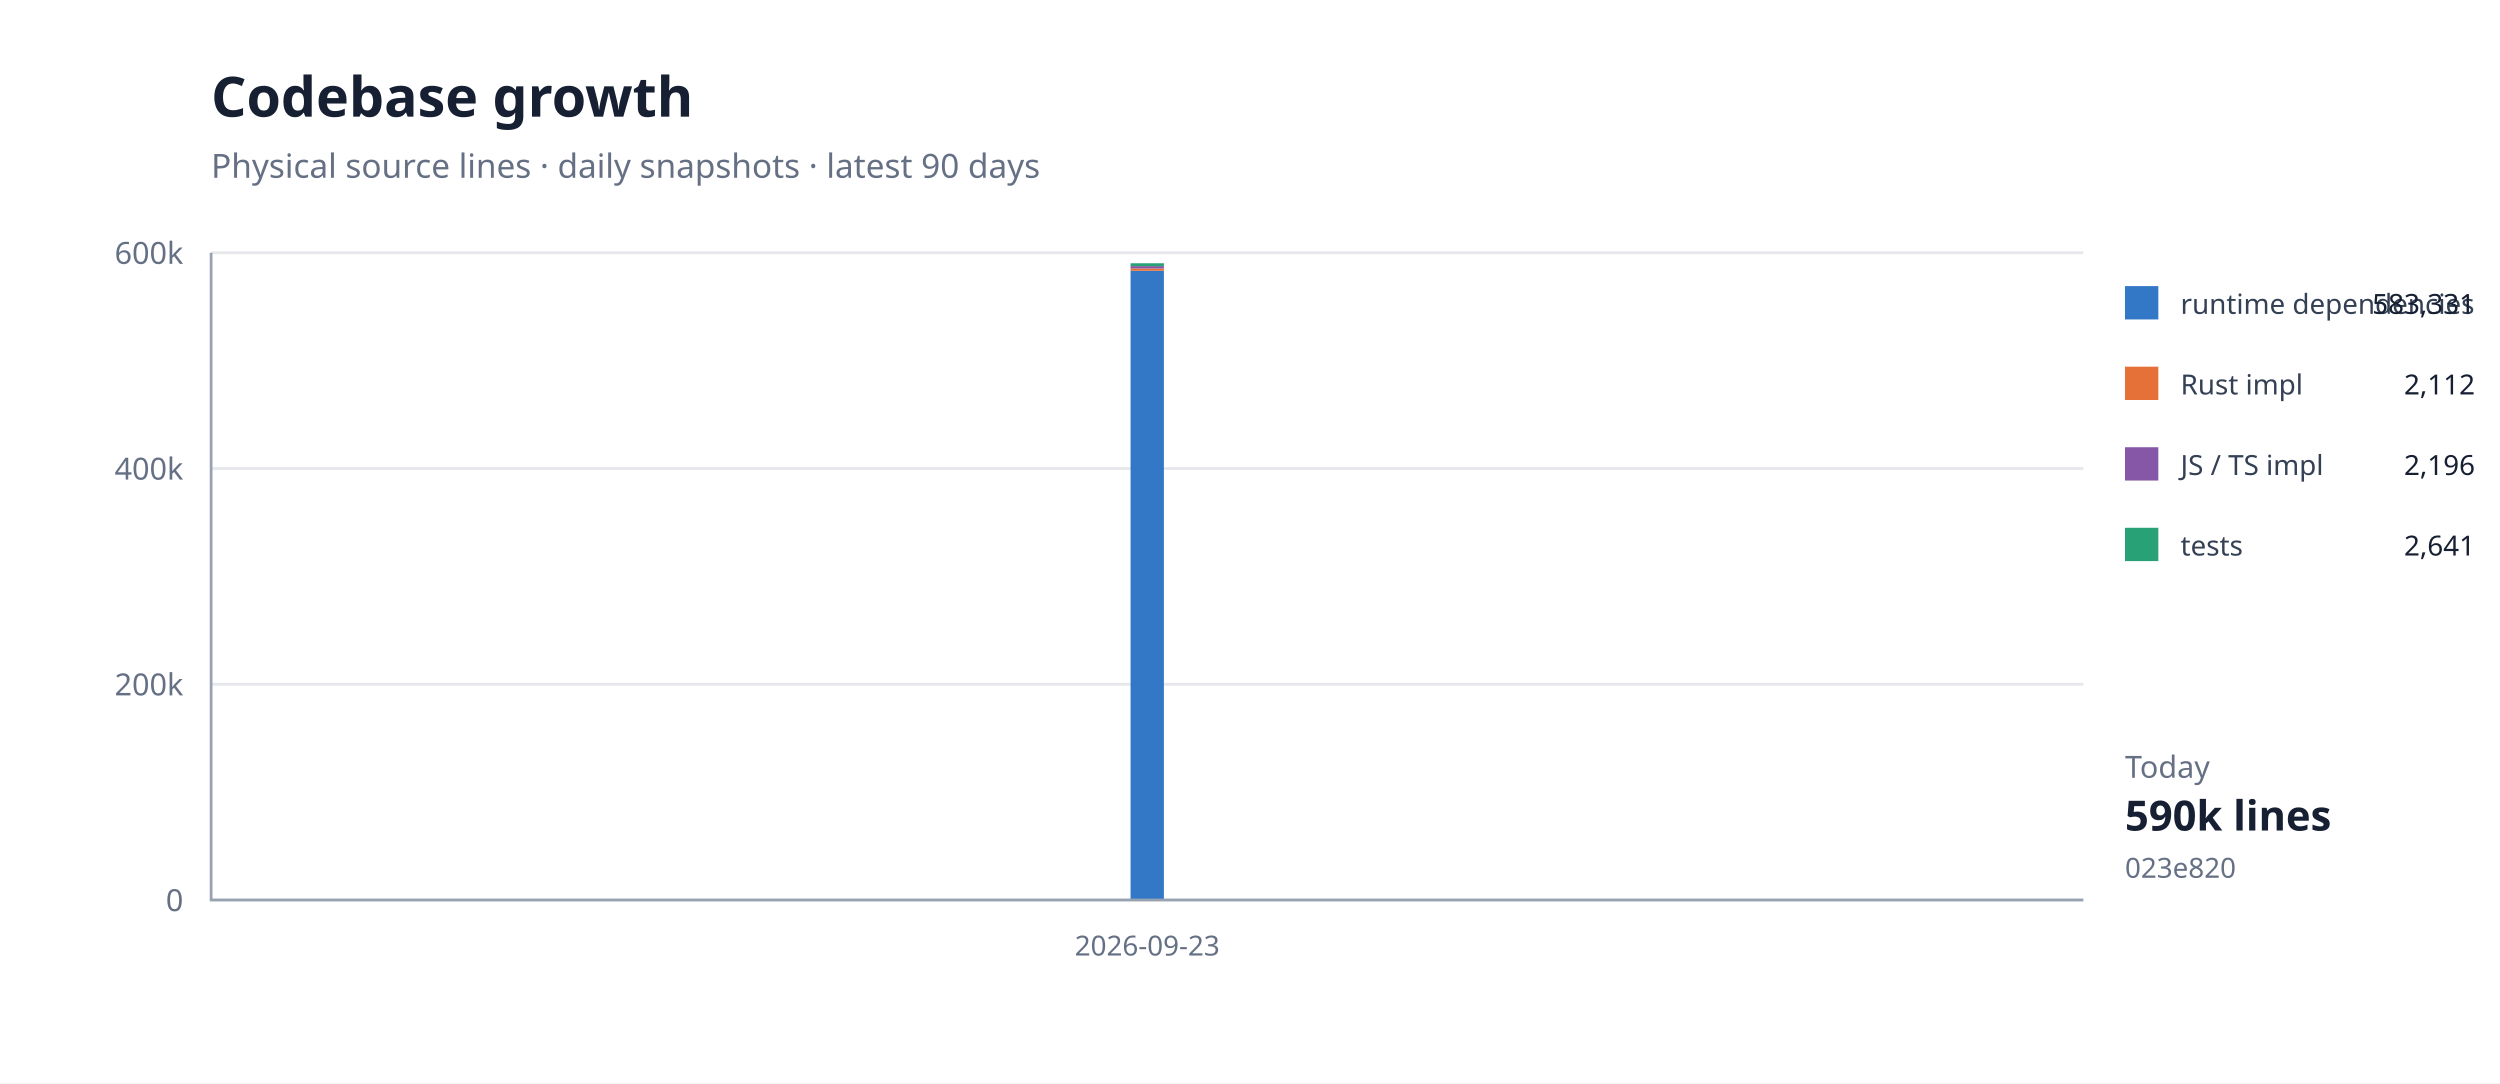
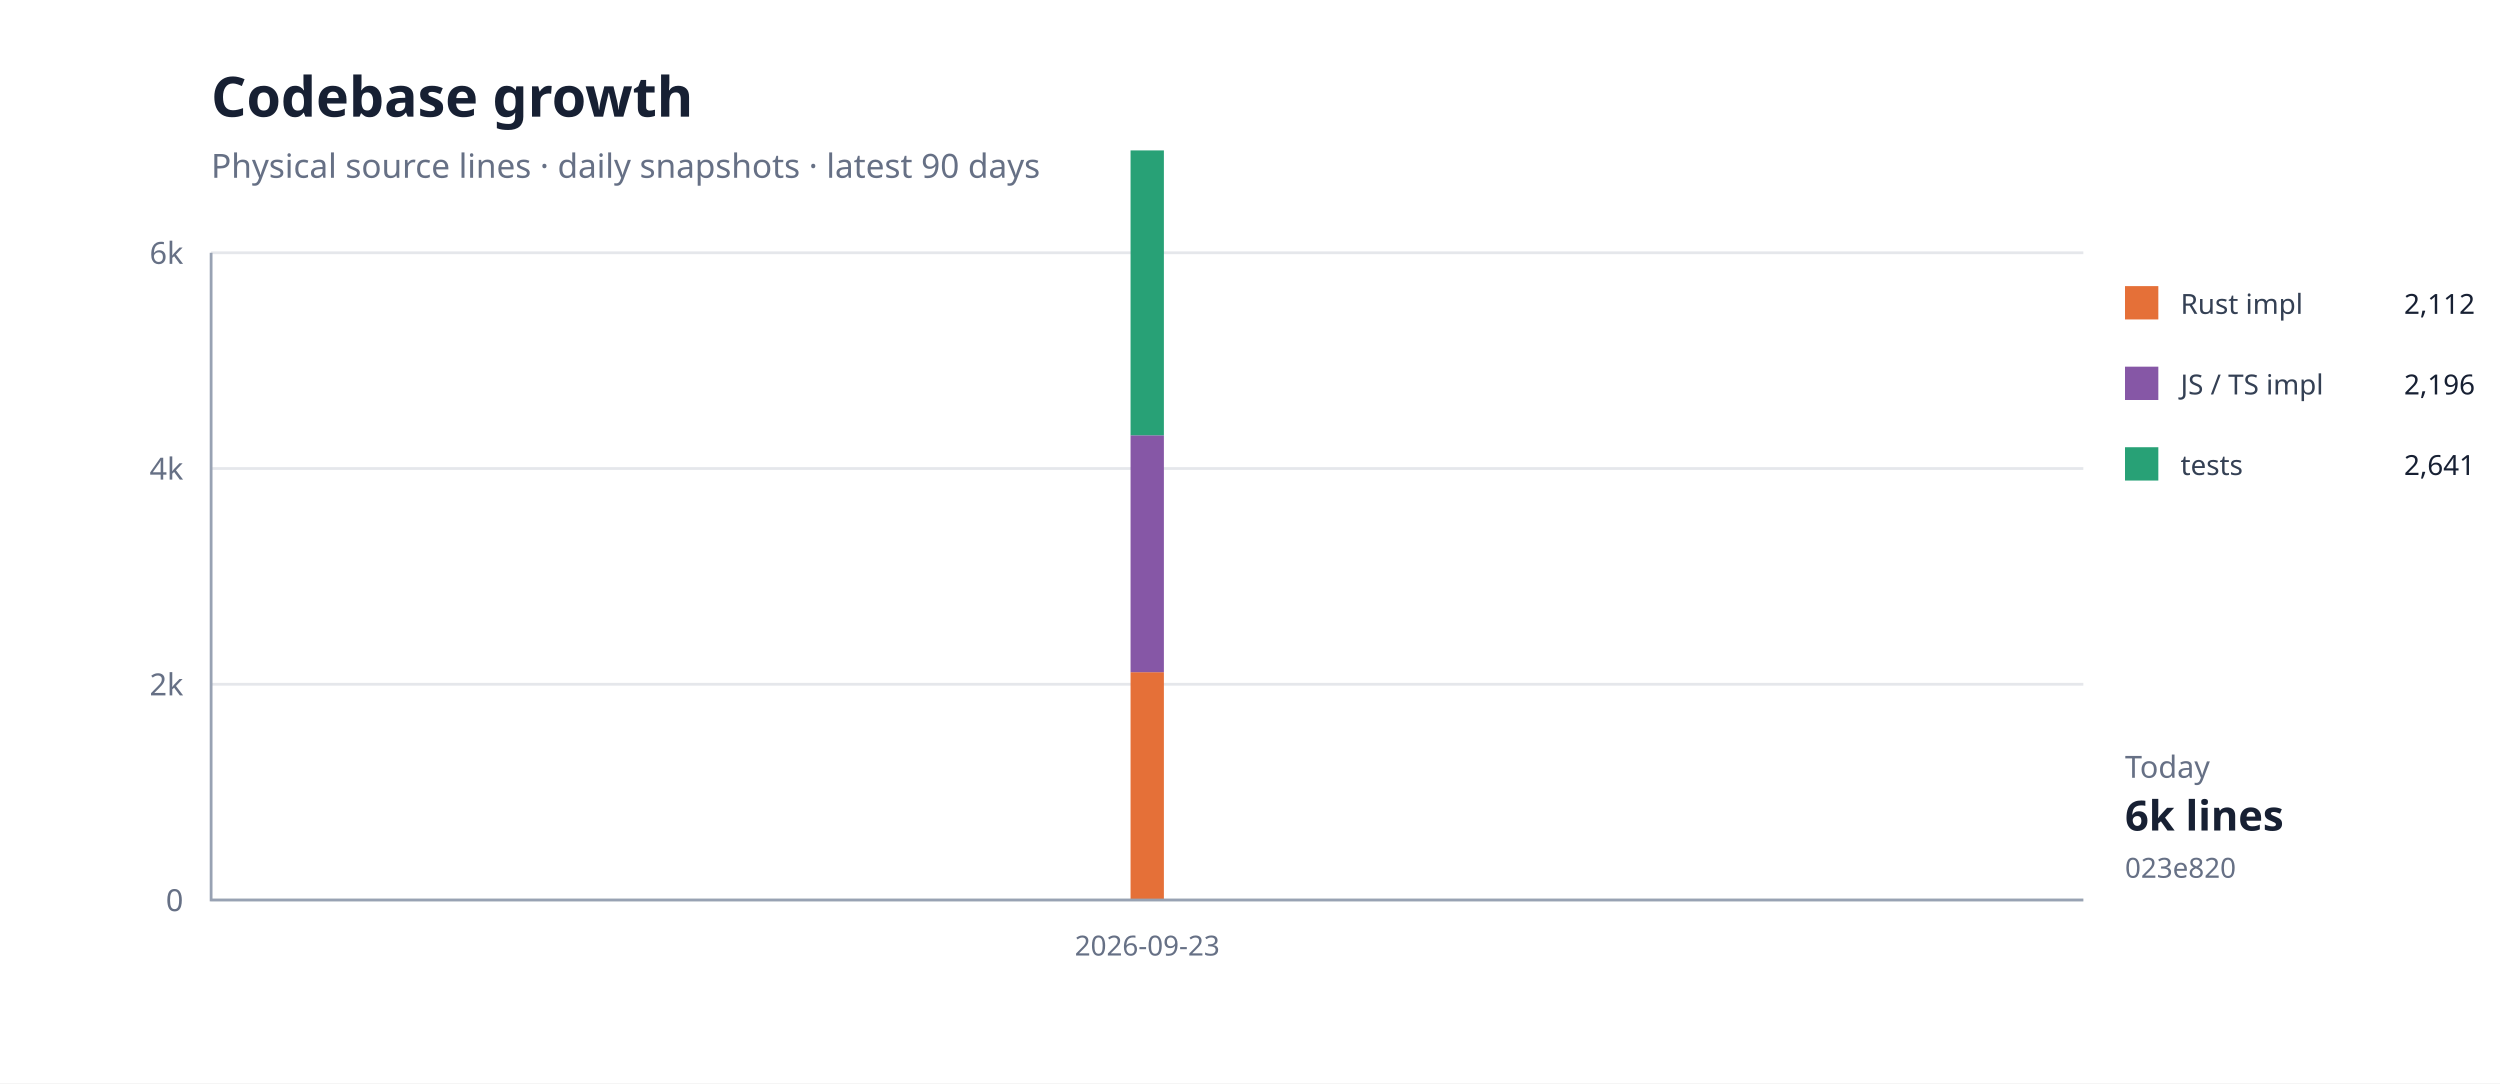
<svg xmlns="http://www.w3.org/2000/svg" width="900" height="390" viewBox="0 0 900 390">
  <rect width="100%" height="100%" fill="#fff" />
  <path d="M76 324H750" stroke="#e5e7eb" />
  <text x="66" y="328" text-anchor="end" font-family="system-ui,sans-serif" font-size="11" fill="#667085">0</text>
  <path d="M76 246.333H750" stroke="#e5e7eb" />
-   <text x="66" y="250.333" text-anchor="end" font-family="system-ui,sans-serif" font-size="11" fill="#667085">200k</text>
+   <text x="66" y="250.333" text-anchor="end" font-family="system-ui,sans-serif" font-size="11" fill="#667085">2k</text>
  <path d="M76 168.667H750" stroke="#e5e7eb" />
-   <text x="66" y="172.667" text-anchor="end" font-family="system-ui,sans-serif" font-size="11" fill="#667085">400k</text>
+   <text x="66" y="172.667" text-anchor="end" font-family="system-ui,sans-serif" font-size="11" fill="#667085">4k</text>
  <path d="M76 91H750" stroke="#e5e7eb" />
-   <text x="66" y="95" text-anchor="end" font-family="system-ui,sans-serif" font-size="11" fill="#667085">600k</text>
-   <path d="M413.0,97.5 L413.0,324.0 Z" fill="#3377c733" />
-   <path d="M413.0,97.5" fill="none" stroke="#3377c7" stroke-width="1.4" />
-   <path d="M413.0,96.7 L413.0,97.5 Z" fill="#e5703833" />
-   <path d="M413.0,96.7" fill="none" stroke="#e57038" stroke-width="1.4" />
-   <path d="M413.0,95.8 L413.0,96.7 Z" fill="#8657a633" />
-   <path d="M413.0,95.8" fill="none" stroke="#8657a6" stroke-width="1.4" />
-   <path d="M413.0,94.8 L413.0,95.8 Z" fill="#28a17633" />
-   <path d="M413.0,94.8" fill="none" stroke="#28a176" stroke-width="1.4" />
-   <rect x="407" y="97.473" width="12" height="226.527" fill="#3377c7" />
-   <rect x="407" y="96.653" width="12" height="0.82" fill="#e57038" />
-   <rect x="407" y="95.8" width="12" height="0.853" fill="#8657a6" />
-   <rect x="407" y="94.775" width="12" height="1.026" fill="#28a176" />
+   <text x="66" y="95" text-anchor="end" font-family="system-ui,sans-serif" font-size="11" fill="#667085">6k</text>
+   <path d="M413.0,242.0 L413.0,324.0 Z" fill="#e5703833" />
+   <path d="M413.0,242.0" fill="none" stroke="#e57038" stroke-width="1.4" />
+   <path d="M413.0,156.7 L413.0,242.0 Z" fill="#8657a633" />
+   <path d="M413.0,156.7" fill="none" stroke="#8657a6" stroke-width="1.4" />
+   <path d="M413.0,54.1 L413.0,156.7 Z" fill="#28a17633" />
+   <path d="M413.0,54.1" fill="none" stroke="#28a176" stroke-width="1.4" />
+   <rect x="407" y="241.984" width="12" height="82.016" fill="#e57038" />
+   <rect x="407" y="156.706" width="12" height="85.278" fill="#8657a6" />
+   <rect x="407" y="54.147" width="12" height="102.559" fill="#28a176" />
  <path d="M76 91V324H750" fill="none" stroke="#98a2b3" />
  <text x="413" y="344" text-anchor="middle" font-family="system-ui,sans-serif" font-size="10" fill="#667085">2026-09-23</text>
  <text x="76" y="42" font-family="system-ui,sans-serif" font-size="20" font-weight="700" fill="#172033">Codebase growth</text>
  <text x="76" y="64" font-family="system-ui,sans-serif" font-size="12" fill="#667085">Physical source lines · daily snapshots · latest 90 days</text>
-   <rect x="765" y="103" width="12" height="12" fill="#3377c7" />
-   <text x="785" y="113" font-family="system-ui,sans-serif" font-size="10" fill="#344054">runtime dependencies</text>
-   <text x="891" y="113" text-anchor="end" font-family="system-ui,sans-serif" font-size="10" fill="#172033">583,331</text>
-   <rect x="765" y="132" width="12" height="12" fill="#e57038" />
-   <text x="785" y="142" font-family="system-ui,sans-serif" font-size="10" fill="#344054">Rust impl</text>
-   <text x="891" y="142" text-anchor="end" font-family="system-ui,sans-serif" font-size="10" fill="#172033">2,112</text>
-   <rect x="765" y="161" width="12" height="12" fill="#8657a6" />
-   <text x="785" y="171" font-family="system-ui,sans-serif" font-size="10" fill="#344054">JS / TS impl</text>
-   <text x="891" y="171" text-anchor="end" font-family="system-ui,sans-serif" font-size="10" fill="#172033">2,196</text>
-   <rect x="765" y="190" width="12" height="12" fill="#28a176" />
-   <text x="785" y="200" font-family="system-ui,sans-serif" font-size="10" fill="#344054">tests</text>
-   <text x="891" y="200" text-anchor="end" font-family="system-ui,sans-serif" font-size="10" fill="#172033">2,641</text>
+   <rect x="765" y="103" width="12" height="12" fill="#e57038" />
+   <text x="785" y="113" font-family="system-ui,sans-serif" font-size="10" fill="#344054">Rust impl</text>
+   <text x="891" y="113" text-anchor="end" font-family="system-ui,sans-serif" font-size="10" fill="#172033">2,112</text>
+   <rect x="765" y="132" width="12" height="12" fill="#8657a6" />
+   <text x="785" y="142" font-family="system-ui,sans-serif" font-size="10" fill="#344054">JS / TS impl</text>
+   <text x="891" y="142" text-anchor="end" font-family="system-ui,sans-serif" font-size="10" fill="#172033">2,196</text>
+   <rect x="765" y="161" width="12" height="12" fill="#28a176" />
+   <text x="785" y="171" font-family="system-ui,sans-serif" font-size="10" fill="#344054">tests</text>
+   <text x="891" y="171" text-anchor="end" font-family="system-ui,sans-serif" font-size="10" fill="#172033">2,641</text>
  <text x="765" y="280" font-family="system-ui,sans-serif" font-size="11" fill="#667085">Today</text>
-   <text x="765" y="299" font-family="system-ui,sans-serif" font-size="15" font-weight="700" fill="#172033">590k lines</text>
+   <text x="765" y="299" font-family="system-ui,sans-serif" font-size="15" font-weight="700" fill="#172033">6k lines</text>
  <text x="765" y="316" font-family="system-ui,sans-serif" font-size="10" fill="#667085">023e820</text>
</svg>
